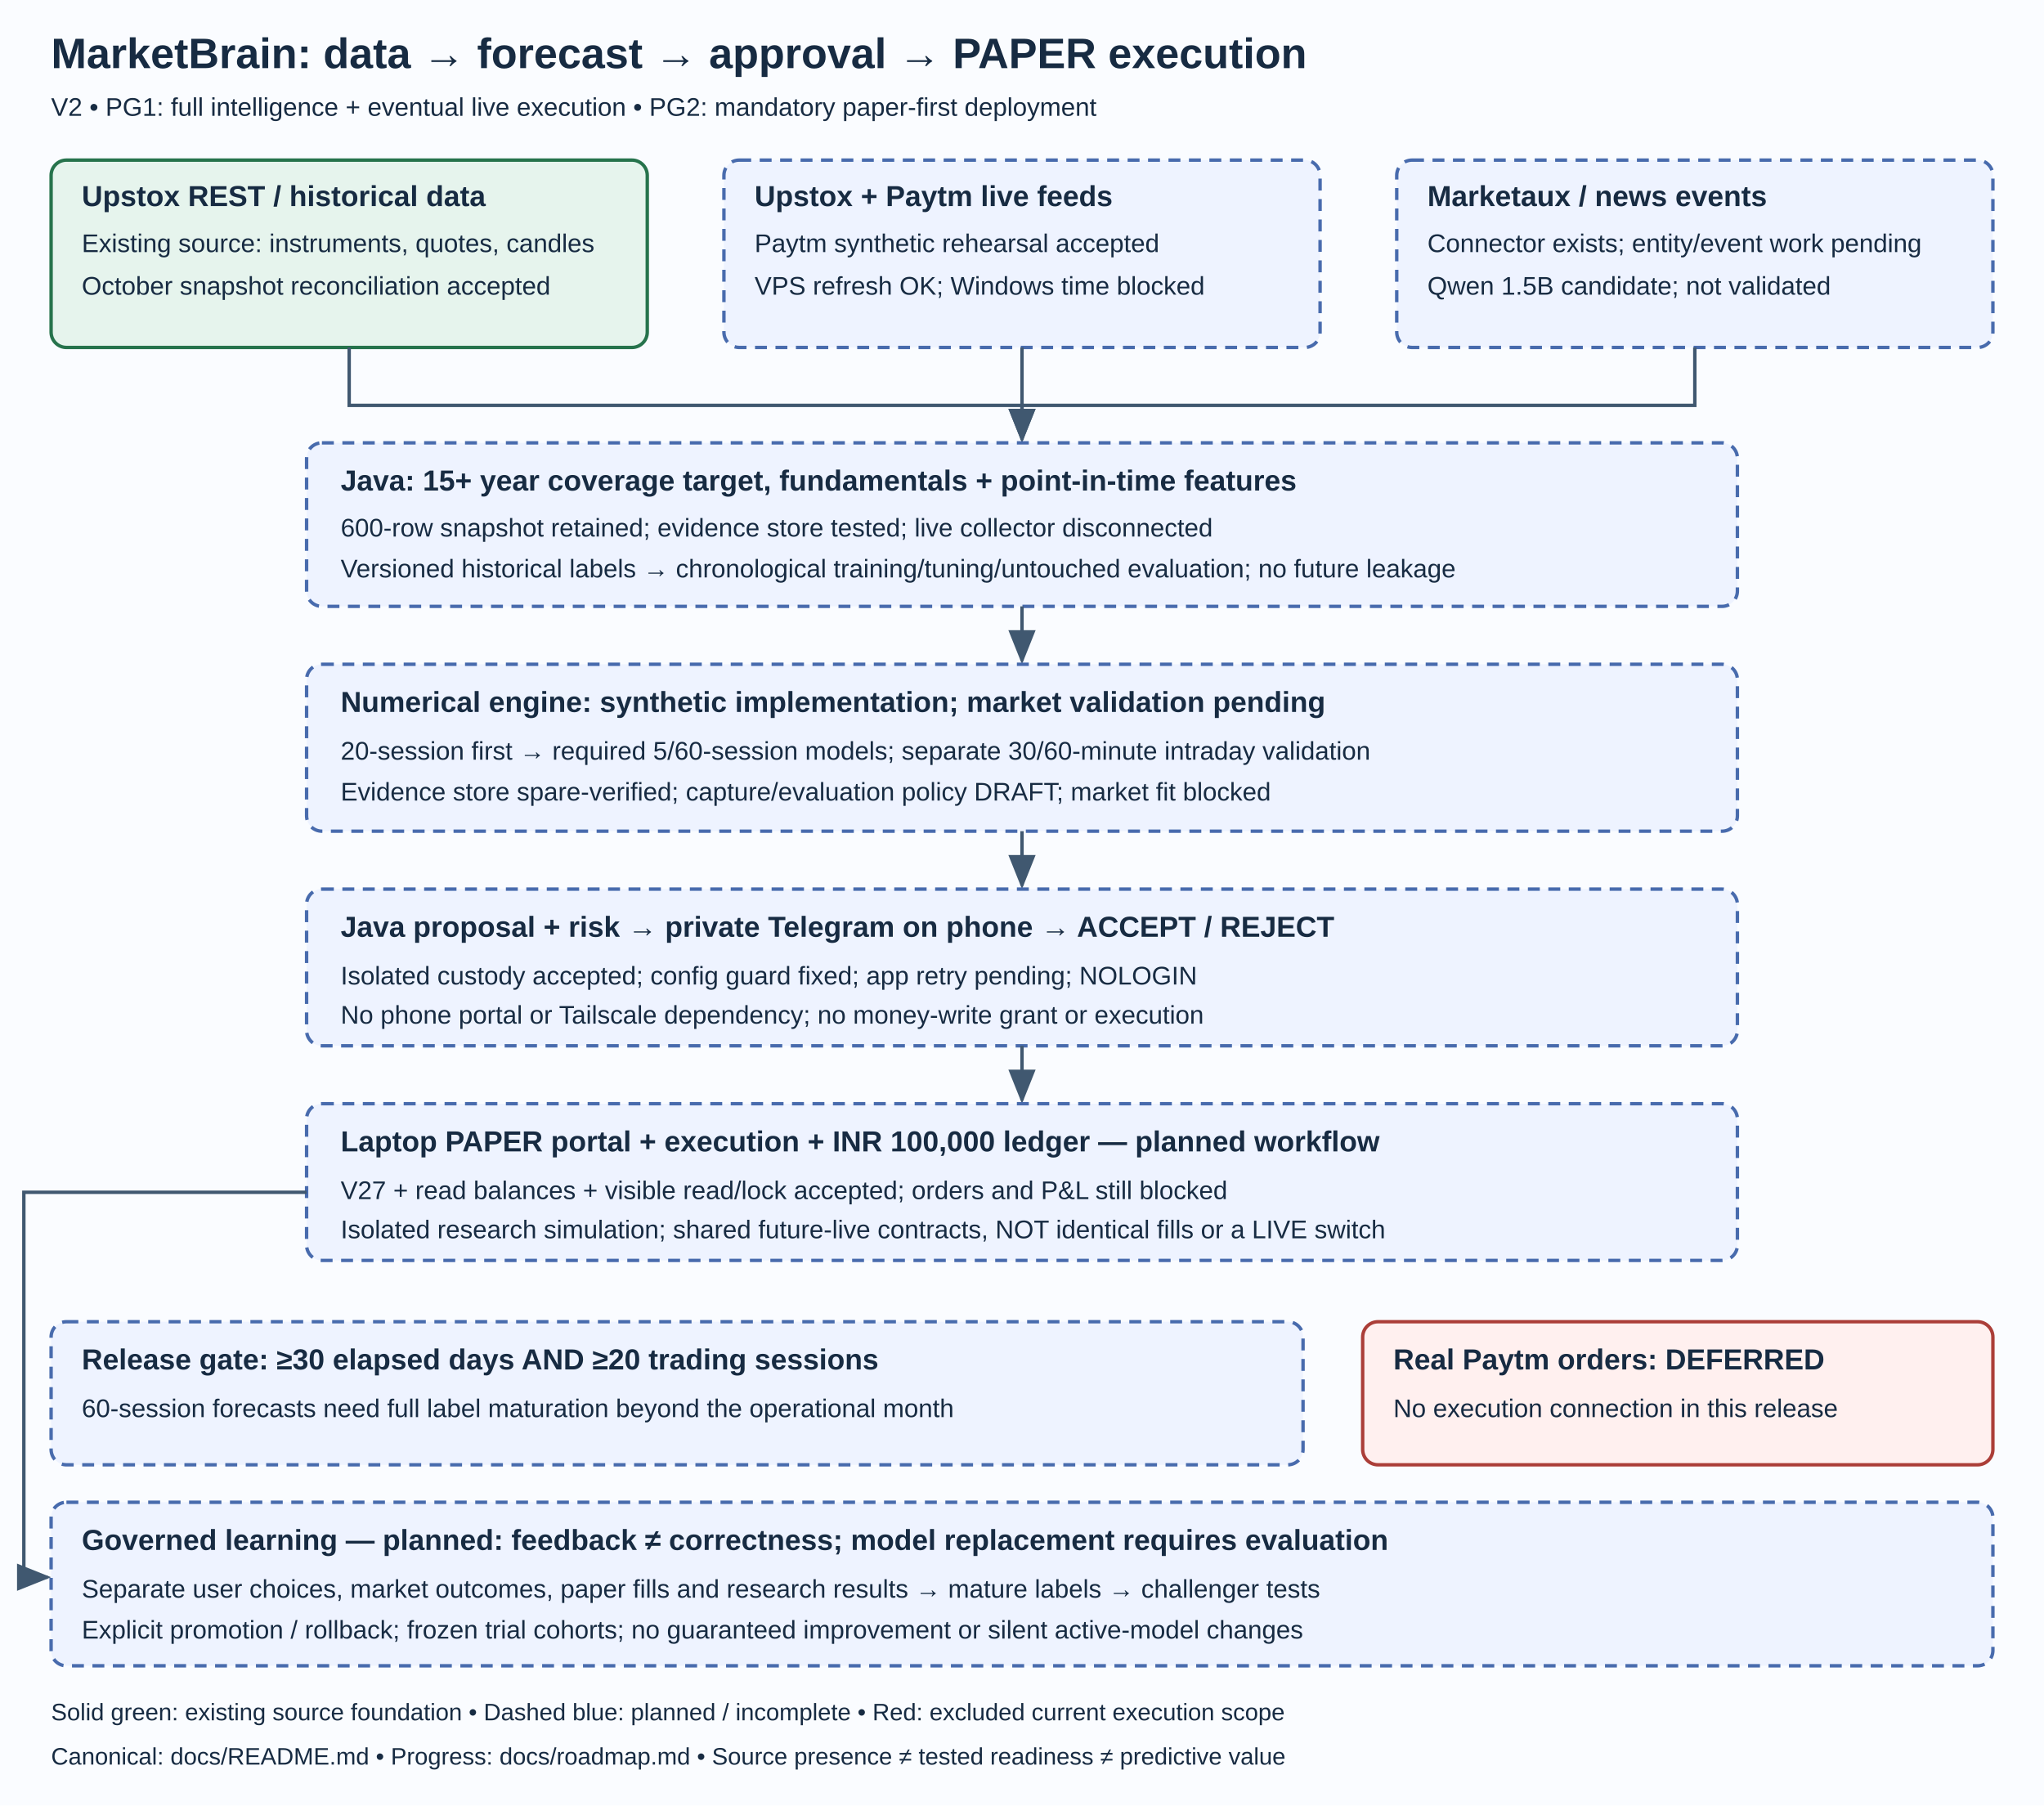
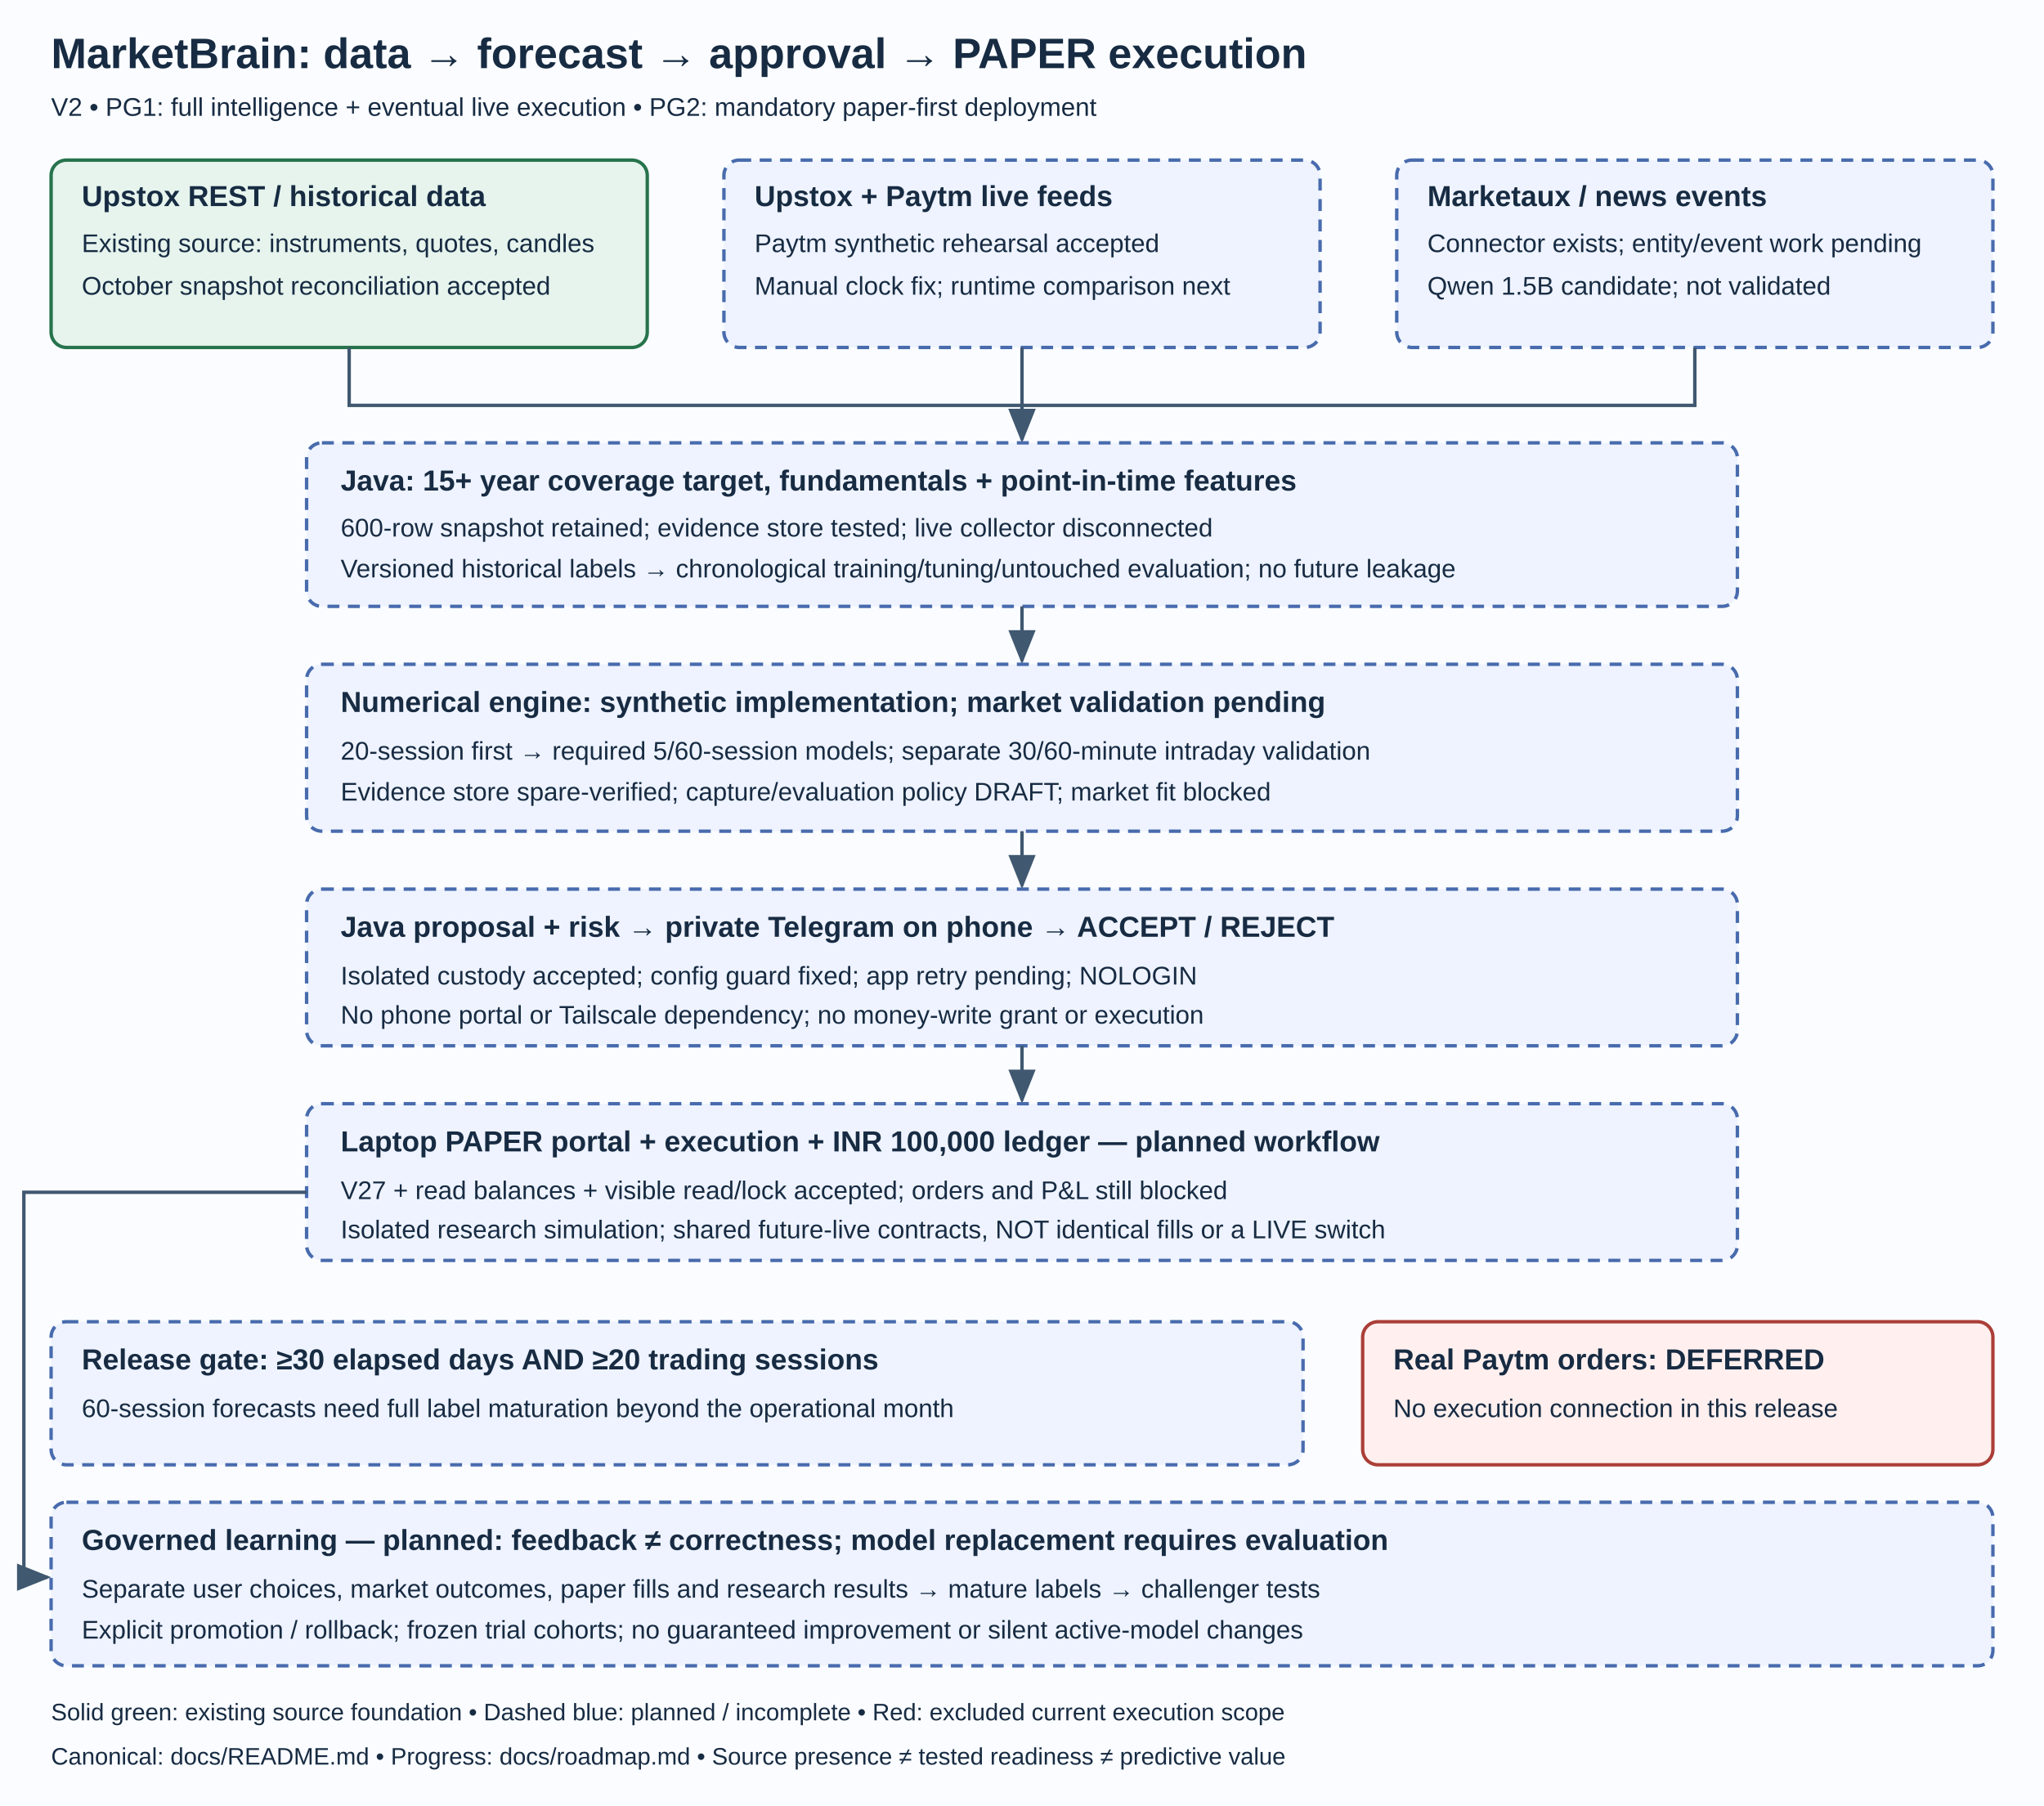
<svg xmlns="http://www.w3.org/2000/svg" width="1200" height="1060" viewBox="0 0 1200 1060" role="img" aria-labelledby="title desc">
  <defs>
    <marker id="arrow" markerWidth="10" markerHeight="8" refX="9" refY="4" orient="auto">
      <path d="M0,0 L10,4 L0,8 Z" fill="#405870" />
    </marker>
    <style>
      text { font-family: Arial, sans-serif; fill: #172b42; }
      .heading { font-size: 25px; font-weight: bold; }
      .label { font-size: 17px; font-weight: bold; }
      .body { font-size: 15px; }
      .small { font-size: 14px; }
      .existing { fill: #e6f4ed; stroke: #26734c; stroke-width: 2; }
      .planned { fill: #eef3ff; stroke: #486bad; stroke-width: 2; stroke-dasharray: 7 5; }
      .blocked { fill: #fff0ef; stroke: #ab3e38; stroke-width: 2; }
      .line { fill: none; stroke: #405870; stroke-width: 2; marker-end: url(#arrow); }
    </style>
  </defs>
  <rect width="1200" height="1060" fill="#fafcff" />
  <text x="30" y="40" class="heading">MarketBrain: data → forecast → approval → PAPER execution</text>
  <text x="30" y="68" class="body">V2 • PG1: full intelligence + eventual live execution • PG2: mandatory paper-first deployment</text>
  <rect x="30" y="94" width="350" height="110" rx="9" class="existing" />
  <text x="48" y="121" class="label">Upstox REST / historical data</text>
  <text x="48" y="148" class="body">Existing source: instruments, quotes, candles</text>
  <text x="48" y="173" class="body">October snapshot reconciliation accepted</text>
  <rect x="425" y="94" width="350" height="110" rx="9" class="planned" />
  <text x="443" y="121" class="label">Upstox + Paytm live feeds</text>
  <text x="443" y="148" class="body">Paytm synthetic rehearsal accepted</text>
-   <text x="443" y="173" class="body">VPS refresh OK; Windows time blocked</text>
+   <text x="443" y="173" class="body">Manual clock fix; runtime comparison next</text>
  <rect x="820" y="94" width="350" height="110" rx="9" class="planned" />
  <text x="838" y="121" class="label">Marketaux / news events</text>
  <text x="838" y="148" class="body">Connector exists; entity/event work pending</text>
  <text x="838" y="173" class="body">Qwen 1.5B candidate; not validated</text>
  <path d="M205 204 V238 H600 V258" class="line" />
  <path d="M600 204 V258" class="line" />
  <path d="M995 204 V238 H600" fill="none" stroke="#405870" stroke-width="2" />
  <rect x="180" y="260" width="840" height="96" rx="9" class="planned" />
  <text x="200" y="288" class="label">Java: 15+ year coverage target, fundamentals + point-in-time features</text>
  <text x="200" y="315" class="body">600-row snapshot retained; evidence store tested; live collector disconnected</text>
  <text x="200" y="339" class="body">Versioned historical labels → chronological training/tuning/untouched evaluation; no future leakage</text>
  <path d="M600 356 V388" class="line" />
  <rect x="180" y="390" width="840" height="98" rx="9" class="planned" />
  <text x="200" y="418" class="label">Numerical engine: synthetic implementation; market validation pending</text>
  <text x="200" y="446" class="body">20-session first → required 5/60-session models; separate 30/60-minute intraday validation</text>
  <text x="200" y="470" class="body">Evidence store spare-verified; capture/evaluation policy DRAFT; market fit blocked</text>
  <path d="M600 488 V520" class="line" />
  <rect x="180" y="522" width="840" height="92" rx="9" class="planned" />
  <text x="200" y="550" class="label">Java proposal + risk → private Telegram on phone → ACCEPT / REJECT</text>
  <text x="200" y="578" class="body">Isolated custody accepted; config guard fixed; app retry pending; NOLOGIN</text>
  <text x="200" y="601" class="body">No phone portal or Tailscale dependency; no money-write grant or execution</text>
  <path d="M600 614 V646" class="line" />
  <rect x="180" y="648" width="840" height="92" rx="9" class="planned" />
  <text x="200" y="676" class="label">Laptop PAPER portal + execution + INR 100,000 ledger — planned workflow</text>
  <text x="200" y="704" class="body">V27 + read balances + visible read/lock accepted; orders and P&amp;L still blocked</text>
  <text x="200" y="727" class="body">Isolated research simulation; shared future-live contracts, NOT identical fills or a LIVE switch</text>
  <rect x="30" y="776" width="735" height="84" rx="9" class="planned" />
  <text x="48" y="804" class="label">Release gate: ≥30 elapsed days AND ≥20 trading sessions</text>
  <text x="48" y="832" class="body">60-session forecasts need full label maturation beyond the operational month</text>
  <rect x="800" y="776" width="370" height="84" rx="9" class="blocked" />
  <text x="818" y="804" class="label">Real Paytm orders: DEFERRED</text>
  <text x="818" y="832" class="body">No execution connection in this release</text>
  <path d="M180 700 H14 V926 H28" class="line" />
  <rect x="30" y="882" width="1140" height="96" rx="9" class="planned" />
  <text x="48" y="910" class="label">Governed learning — planned: feedback ≠ correctness; model replacement requires evaluation</text>
  <text x="48" y="938" class="body">Separate user choices, market outcomes, paper fills and research results → mature labels → challenger tests</text>
  <text x="48" y="962" class="body">Explicit promotion / rollback; frozen trial cohorts; no guaranteed improvement or silent active-model changes</text>
  <text x="30" y="1010" class="small">Solid green: existing source foundation • Dashed blue: planned / incomplete • Red: excluded current execution scope</text>
  <text x="30" y="1036" class="small">Canonical: docs/README.md • Progress: docs/roadmap.md • Source presence ≠ tested readiness ≠ predictive value</text>
</svg>
